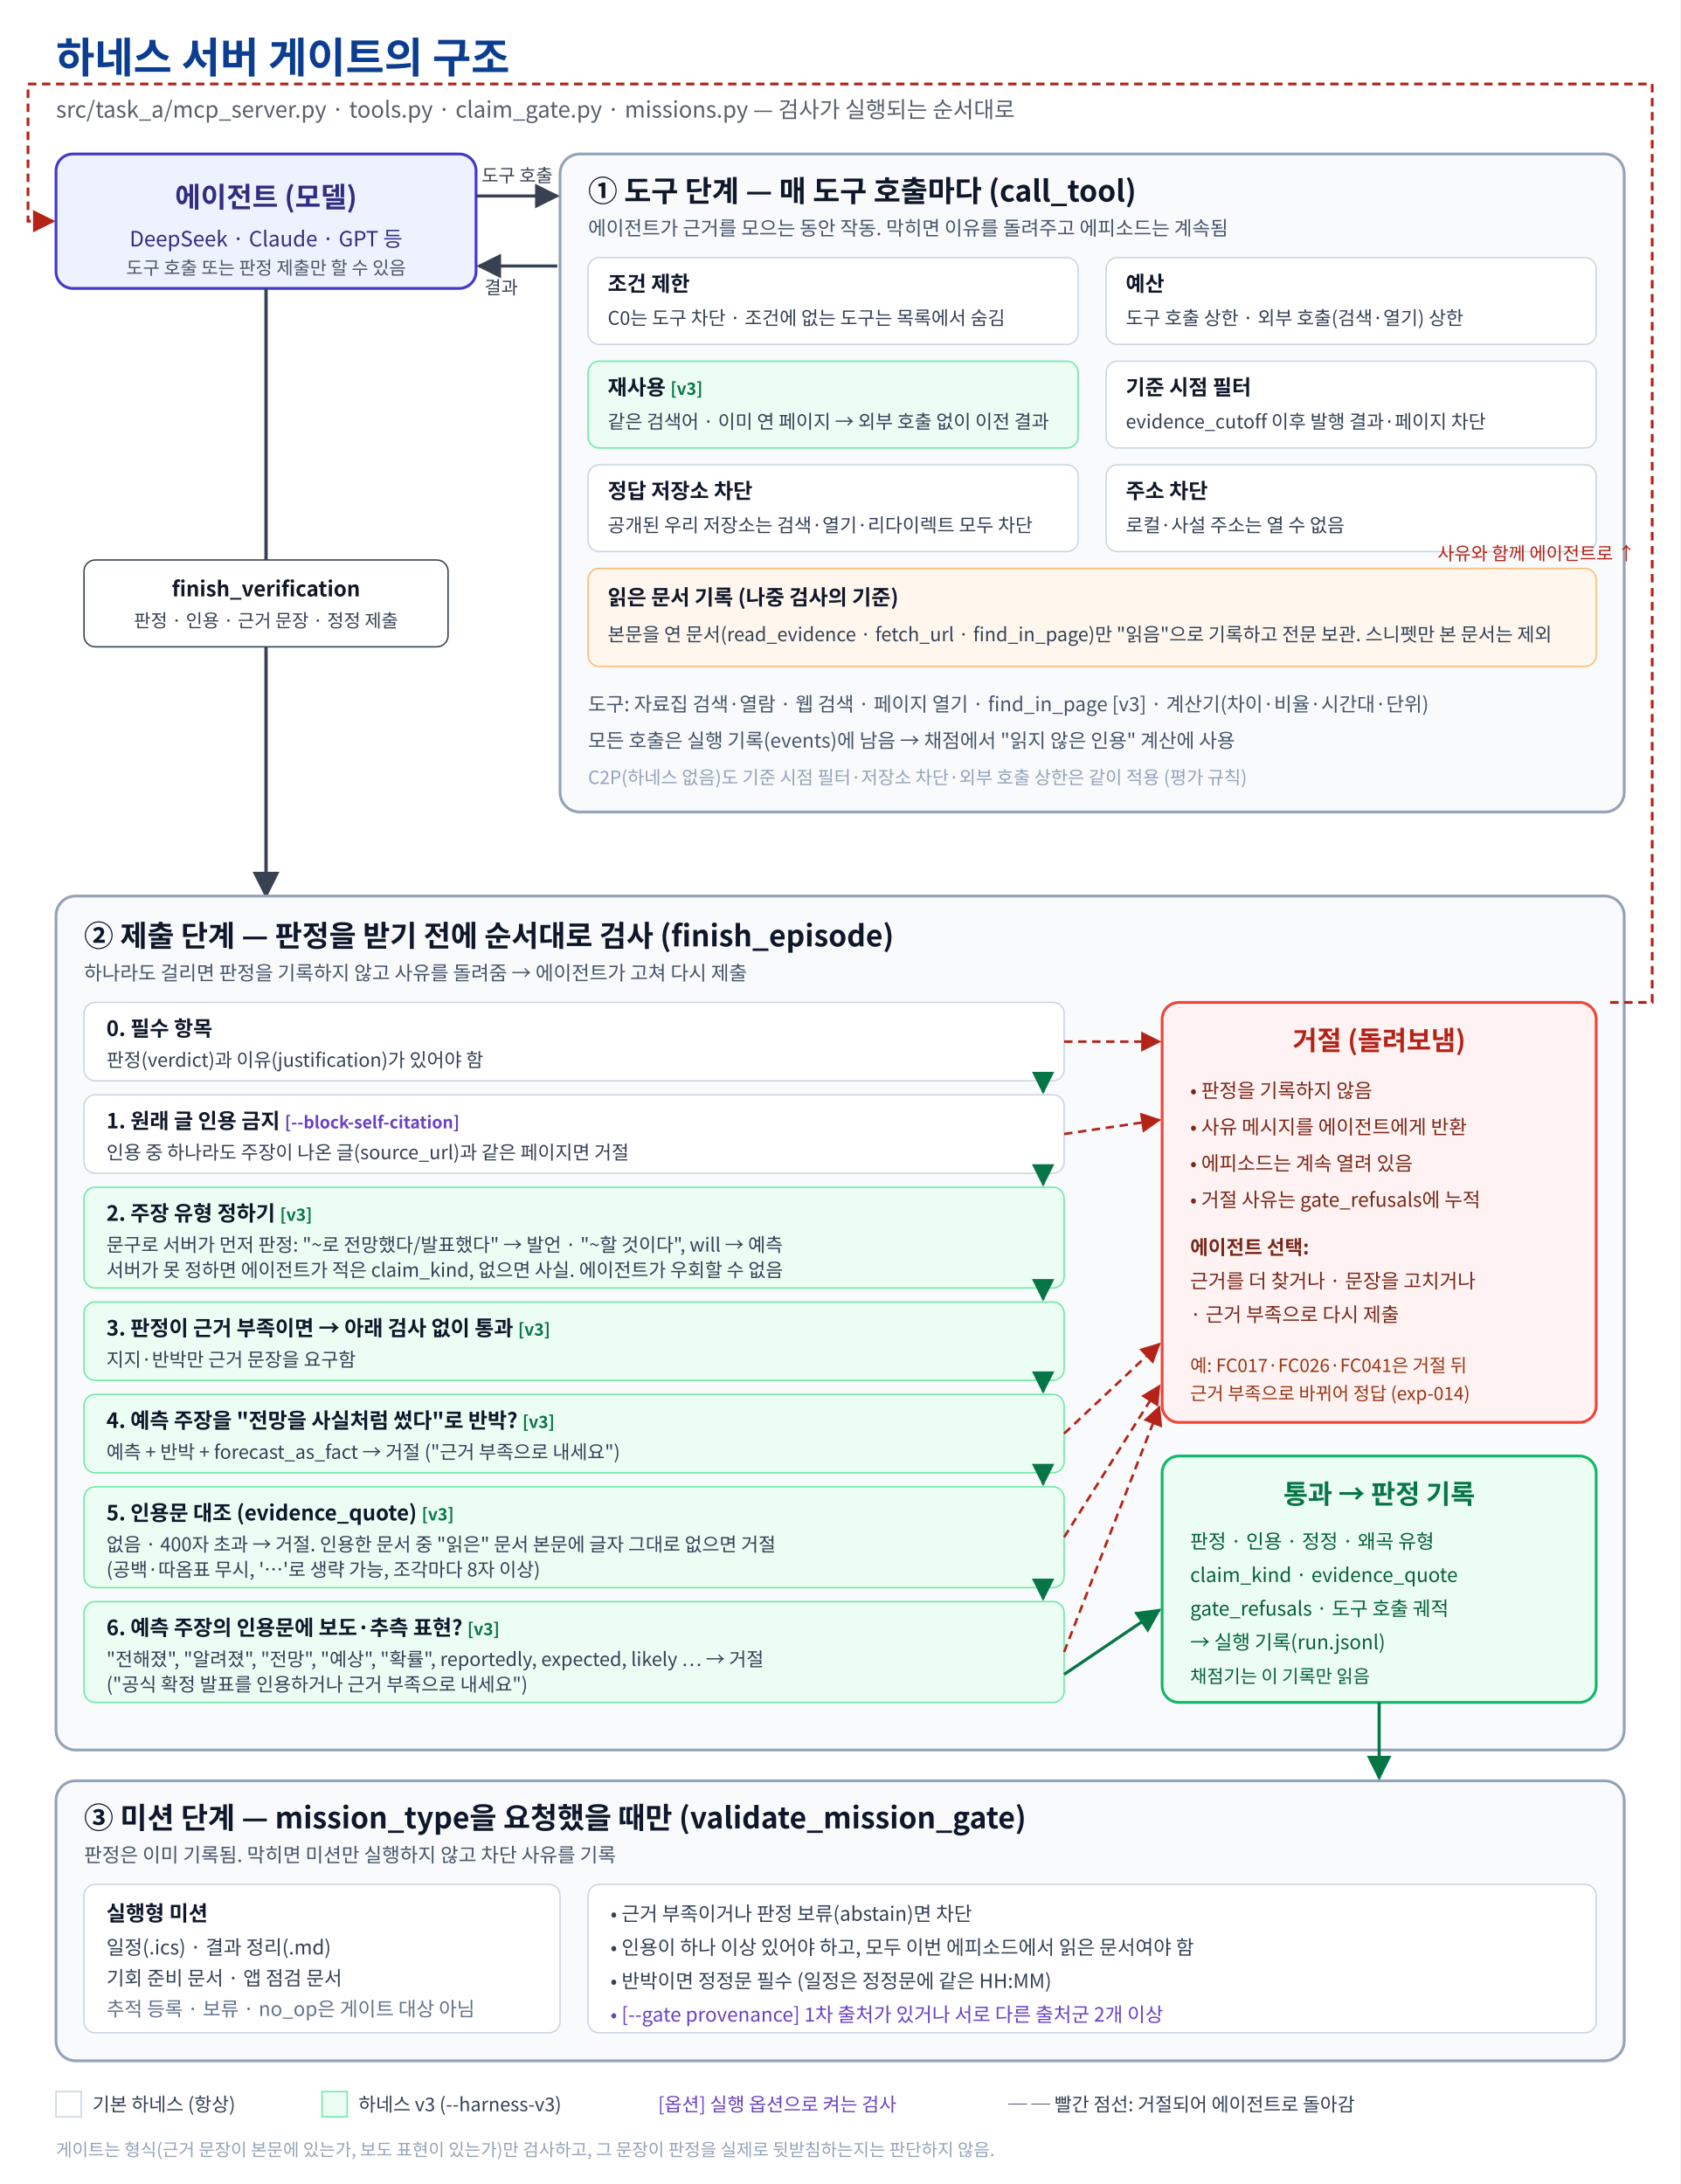
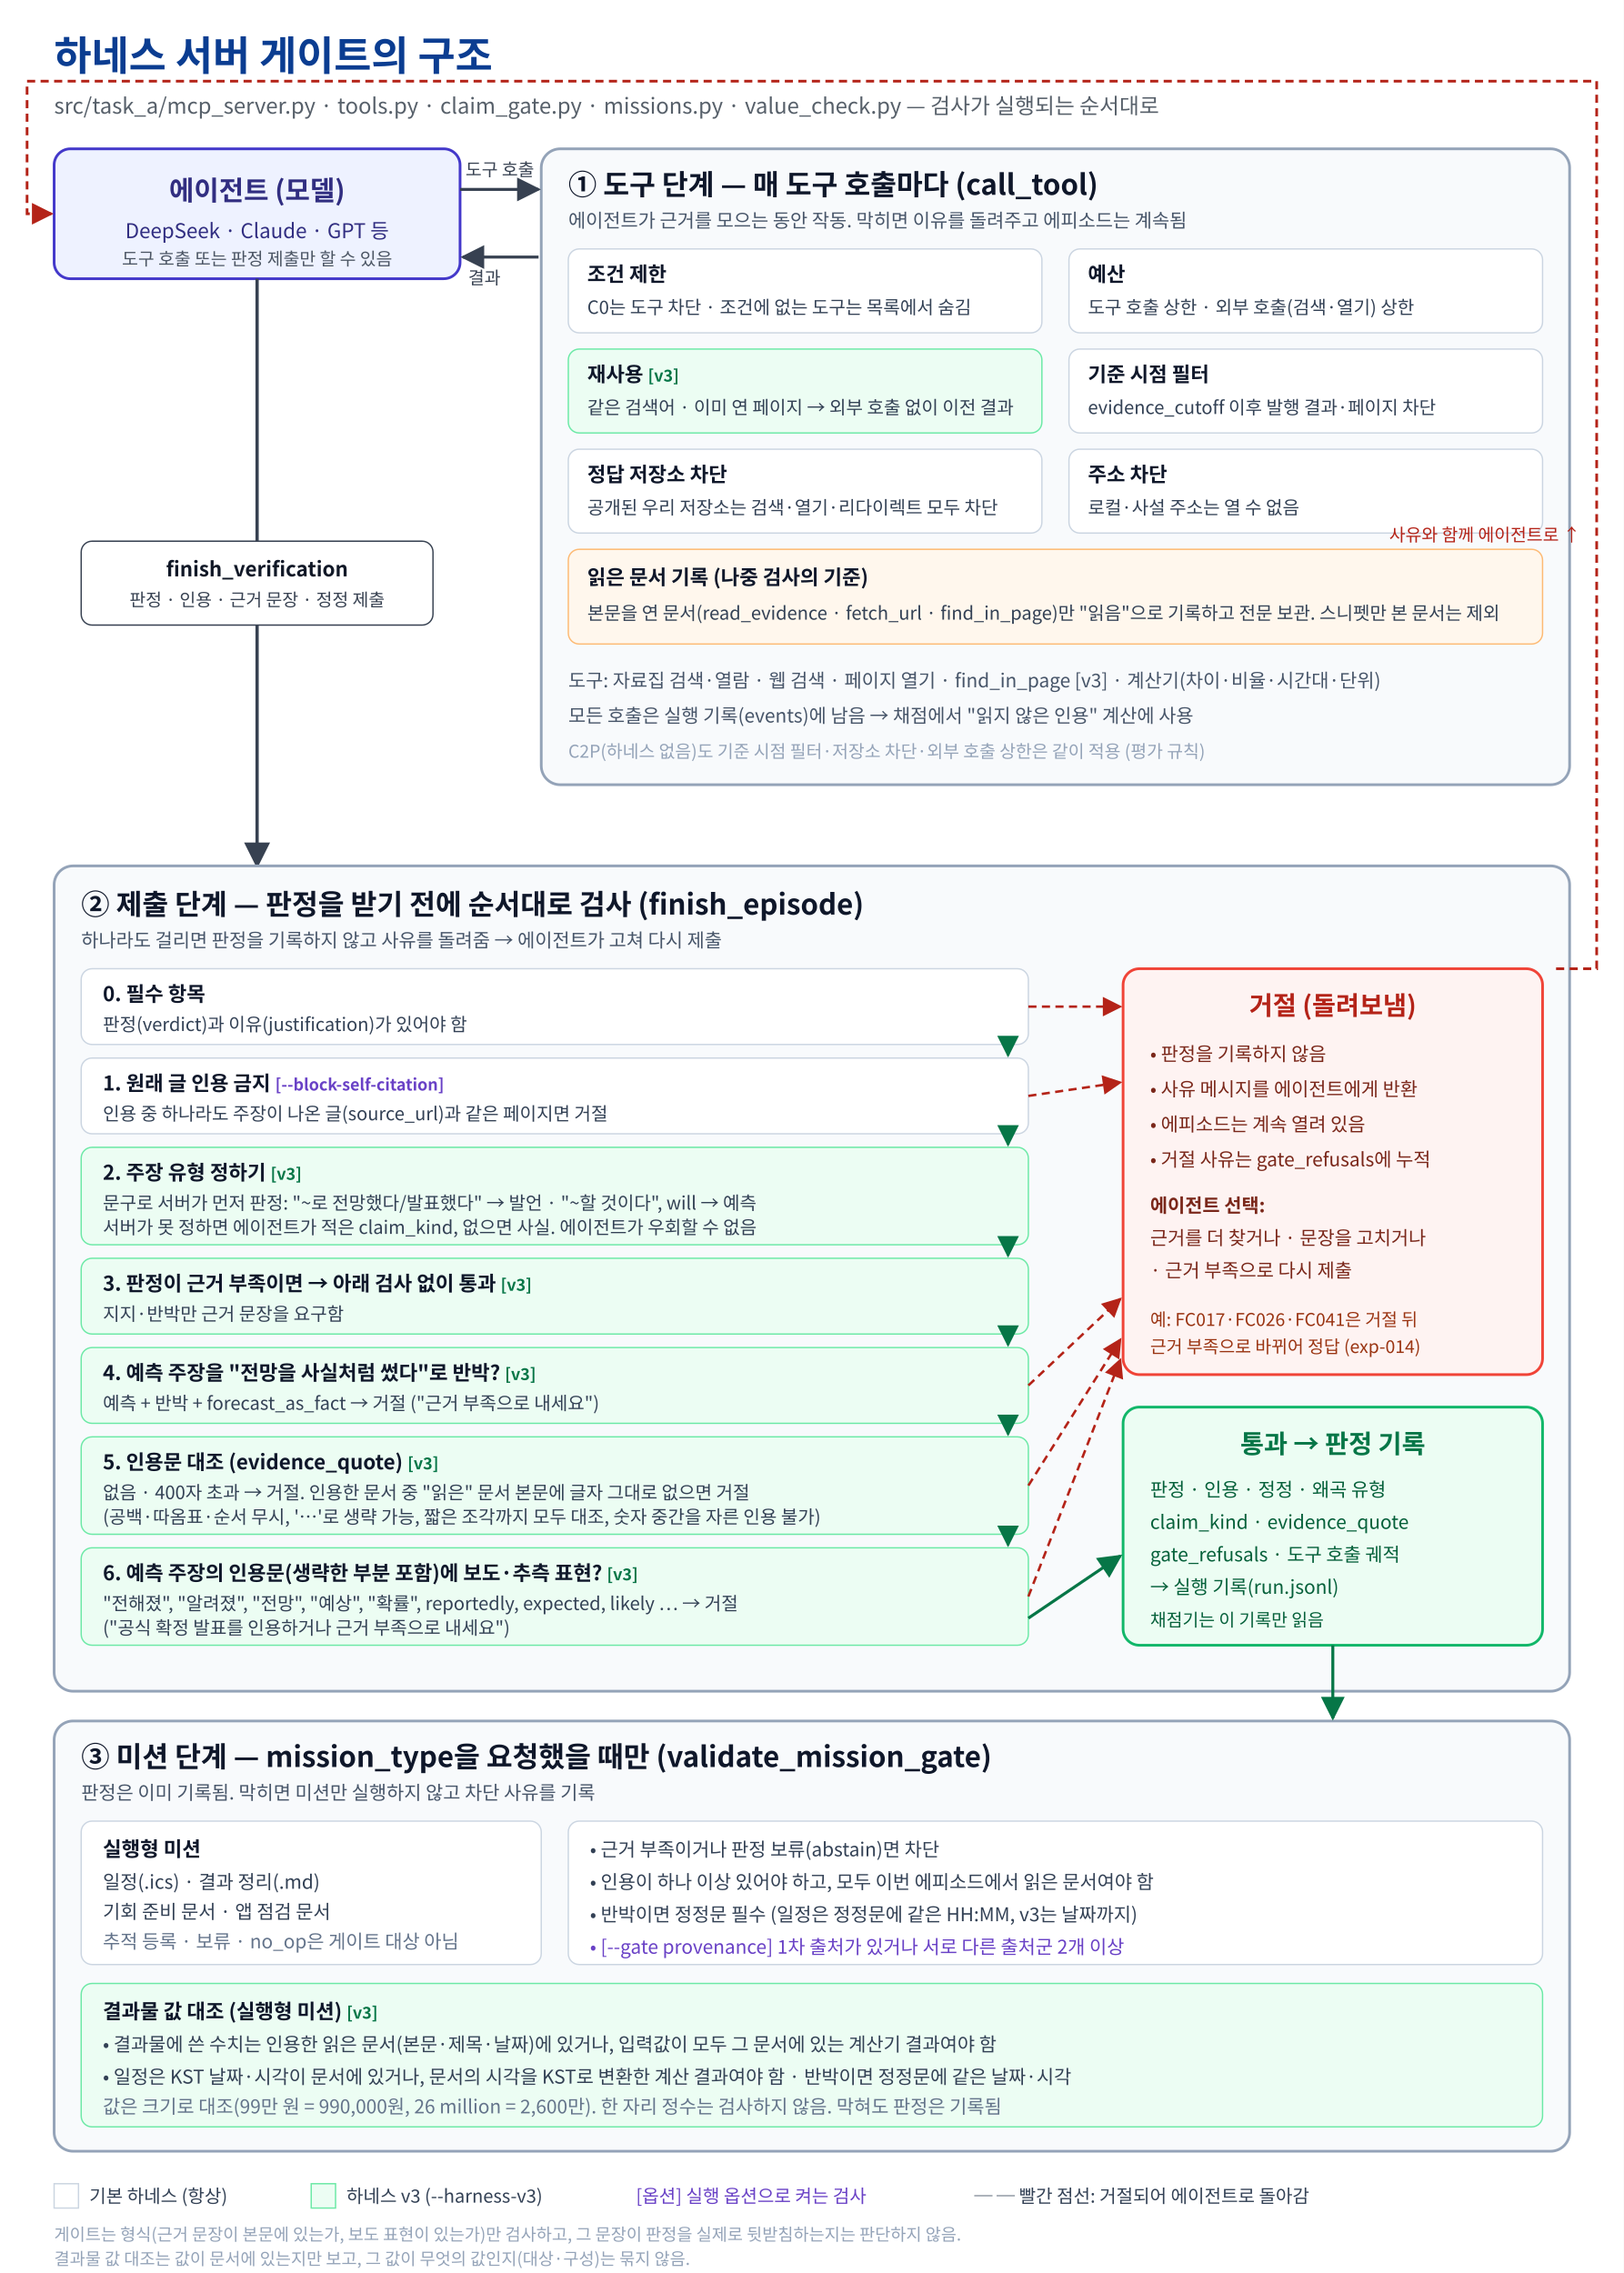
- <svg xmlns="http://www.w3.org/2000/svg" width="1200" height="1560" viewBox="0 0 1200 1560" font-family="Noto Sans CJK KR, Noto Sans KR, sans-serif">
+ <svg xmlns="http://www.w3.org/2000/svg" width="1200" height="1680" viewBox="0 0 1200 1680" font-family="Noto Sans CJK KR, Noto Sans KR, sans-serif">
  <defs>
    <marker id="a" viewBox="0 0 10 10" refX="9" refY="5" markerWidth="8" markerHeight="8" orient="auto-start-reverse">
      <path d="M0,0 L10,5 L0,10 z" fill="#374151" />
    </marker>
    <marker id="r" viewBox="0 0 10 10" refX="9" refY="5" markerWidth="8" markerHeight="8" orient="auto-start-reverse">
      <path d="M0,0 L10,5 L0,10 z" fill="#b42318" />
    </marker>
    <marker id="g" viewBox="0 0 10 10" refX="9" refY="5" markerWidth="8" markerHeight="8" orient="auto-start-reverse">
      <path d="M0,0 L10,5 L0,10 z" fill="#067647" />
    </marker>
  </defs>
-   <rect width="1200" height="1560" fill="#ffffff" />
+   <rect width="1200" height="1680" fill="#ffffff" />
  <text x="40" y="52" font-size="30" font-weight="700" fill="#0b3d91">하네스 서버 게이트의 구조</text>
-   <text x="40" y="84" font-size="16" fill="#57606a">src/task_a/mcp_server.py · tools.py · claim_gate.py · missions.py — 검사가 실행되는 순서대로</text>
+   <text x="40" y="84" font-size="16" fill="#57606a">src/task_a/mcp_server.py · tools.py · claim_gate.py · missions.py · value_check.py — 검사가 실행되는 순서대로</text>
  <rect x="40" y="110" width="300" height="96" rx="12" fill="#eef2ff" stroke="#4338ca" stroke-width="2" />
  <text x="190" y="148" font-size="20" font-weight="700" text-anchor="middle" fill="#312e81">에이전트 (모델)</text>
  <text x="190" y="176" font-size="15" text-anchor="middle" fill="#312e81">DeepSeek · Claude · GPT 등</text>
  <text x="190" y="196" font-size="13" text-anchor="middle" fill="#4b5563">도구 호출 또는 판정 제출만 할 수 있음</text>
  <rect x="400" y="110" width="760" height="470" rx="14" fill="#f8fafc" stroke="#94a3b8" stroke-width="2" />
  <text x="420" y="144" font-size="21" font-weight="700" fill="#0f172a">① 도구 단계 — 매 도구 호출마다 (call_tool)</text>
  <text x="420" y="168" font-size="14" fill="#475569">에이전트가 근거를 모으는 동안 작동. 막히면 이유를 돌려주고 에피소드는 계속됨</text>
  <g font-size="15" fill="#0f172a">
    <rect x="420" y="184" width="350" height="62" rx="8" fill="#ffffff" stroke="#cbd5e1" />
    <text x="434" y="208" font-weight="700">조건 제한</text>
    <text x="434" y="232" font-size="13.5" fill="#334155">C0는 도구 차단 · 조건에 없는 도구는 목록에서 숨김</text>
    <rect x="790" y="184" width="350" height="62" rx="8" fill="#ffffff" stroke="#cbd5e1" />
    <text x="804" y="208" font-weight="700">예산</text>
    <text x="804" y="232" font-size="13.5" fill="#334155">도구 호출 상한 · 외부 호출(검색·열기) 상한</text>
    <rect x="420" y="258" width="350" height="62" rx="8" fill="#ecfdf3" stroke="#6ce9a6" />
    <text x="434" y="282" font-weight="700">재사용 <tspan font-size="12" fill="#067647">[v3]</tspan>
    </text>
    <text x="434" y="306" font-size="13.5" fill="#334155">같은 검색어 · 이미 연 페이지 → 외부 호출 없이 이전 결과</text>
    <rect x="790" y="258" width="350" height="62" rx="8" fill="#ffffff" stroke="#cbd5e1" />
    <text x="804" y="282" font-weight="700">기준 시점 필터</text>
    <text x="804" y="306" font-size="13.5" fill="#334155">evidence_cutoff 이후 발행 결과·페이지 차단</text>
    <rect x="420" y="332" width="350" height="62" rx="8" fill="#ffffff" stroke="#cbd5e1" />
    <text x="434" y="356" font-weight="700">정답 저장소 차단</text>
    <text x="434" y="380" font-size="13.5" fill="#334155">공개된 우리 저장소는 검색·열기·리다이렉트 모두 차단</text>
    <rect x="790" y="332" width="350" height="62" rx="8" fill="#ffffff" stroke="#cbd5e1" />
    <text x="804" y="356" font-weight="700">주소 차단</text>
    <text x="804" y="380" font-size="13.5" fill="#334155">로컬·사설 주소는 열 수 없음</text>
    <rect x="420" y="406" width="720" height="70" rx="8" fill="#fff7ed" stroke="#fdba74" />
    <text x="434" y="432" font-weight="700">읽은 문서 기록 (나중 검사의 기준)</text>
    <text x="434" y="458" font-size="13.5" fill="#334155">본문을 연 문서(read_evidence · fetch_url · find_in_page)만 "읽음"으로 기록하고 전문 보관. 스니펫만 본 문서는 제외</text>
  </g>
  <text x="420" y="508" font-size="14" fill="#475569">도구: 자료집 검색·열람 · 웹 검색 · 페이지 열기 · find_in_page [v3] · 계산기(차이·비율·시간대·단위)</text>
  <text x="420" y="534" font-size="14" fill="#475569">모든 호출은 실행 기록(events)에 남음 → 채점에서 "읽지 않은 인용" 계산에 사용</text>
  <text x="420" y="560" font-size="13" fill="#94a3b8">C2P(하네스 없음)도 기준 시점 필터·저장소 차단·외부 호출 상한은 같이 적용 (평가 규칙)</text>
  <path d="M340 140 L398 140" stroke="#374151" stroke-width="2.2" fill="none" marker-end="url(#a)" />
  <text x="344" y="130" font-size="13" fill="#374151">도구 호출</text>
  <path d="M398 190 L342 190" stroke="#374151" stroke-width="2.2" fill="none" marker-end="url(#a)" />
  <text x="346" y="210" font-size="13" fill="#374151">결과</text>
  <path d="M190 206 L190 640" stroke="#374151" stroke-width="2.4" fill="none" marker-end="url(#a)" />
  <rect x="60" y="400" width="260" height="62" rx="8" fill="#ffffff" stroke="#374151" />
  <text x="190" y="426" font-size="15" font-weight="700" text-anchor="middle" fill="#111827">finish_verification</text>
  <text x="190" y="448" font-size="13" text-anchor="middle" fill="#374151">판정 · 인용 · 근거 문장 · 정정 제출</text>
  <rect x="40" y="640" width="1120" height="610" rx="14" fill="#f8fafc" stroke="#94a3b8" stroke-width="2" />
  <text x="60" y="676" font-size="21" font-weight="700" fill="#0f172a">② 제출 단계 — 판정을 받기 전에 순서대로 검사 (finish_episode)</text>
  <text x="60" y="700" font-size="14" fill="#475569">하나라도 걸리면 판정을 기록하지 않고 사유를 돌려줌 → 에이전트가 고쳐 다시 제출</text>
  <g font-size="15">
    <rect x="60" y="716" width="700" height="56" rx="8" fill="#ffffff" stroke="#cbd5e1" />
    <text x="76" y="740" font-weight="700" fill="#0f172a">0. 필수 항목</text>
    <text x="76" y="762" font-size="13.5" fill="#334155">판정(verdict)과 이유(justification)가 있어야 함</text>
    <rect x="60" y="782" width="700" height="56" rx="8" fill="#ffffff" stroke="#cbd5e1" />
    <text x="76" y="806" font-weight="700" fill="#0f172a">1. 원래 글 인용 금지 <tspan font-size="12" fill="#6941c6">[--block-self-citation]</tspan>
    </text>
    <text x="76" y="828" font-size="13.5" fill="#334155">인용 중 하나라도 주장이 나온 글(source_url)과 같은 페이지면 거절</text>
    <rect x="60" y="848" width="700" height="72" rx="8" fill="#ecfdf3" stroke="#6ce9a6" />
    <text x="76" y="872" font-weight="700" fill="#0f172a">2. 주장 유형 정하기 <tspan font-size="12" fill="#067647">[v3]</tspan>
    </text>
    <text x="76" y="894" font-size="13.5" fill="#334155">문구로 서버가 먼저 판정: "~로 전망했다/발표했다" → 발언 · "~할 것이다", will → 예측</text>
    <text x="76" y="912" font-size="13.5" fill="#334155">서버가 못 정하면 에이전트가 적은 claim_kind, 없으면 사실. 에이전트가 우회할 수 없음</text>
    <rect x="60" y="930" width="700" height="56" rx="8" fill="#ecfdf3" stroke="#6ce9a6" />
    <text x="76" y="954" font-weight="700" fill="#0f172a">3. 판정이 근거 부족이면 → 아래 검사 없이 통과 <tspan font-size="12" fill="#067647">[v3]</tspan>
    </text>
    <text x="76" y="976" font-size="13.5" fill="#334155">지지·반박만 근거 문장을 요구함</text>
    <rect x="60" y="996" width="700" height="56" rx="8" fill="#ecfdf3" stroke="#6ce9a6" />
    <text x="76" y="1020" font-weight="700" fill="#0f172a">4. 예측 주장을 "전망을 사실처럼 썼다"로 반박? <tspan font-size="12" fill="#067647">[v3]</tspan>
    </text>
    <text x="76" y="1042" font-size="13.5" fill="#334155">예측 + 반박 + forecast_as_fact → 거절 ("근거 부족으로 내세요")</text>
    <rect x="60" y="1062" width="700" height="72" rx="8" fill="#ecfdf3" stroke="#6ce9a6" />
    <text x="76" y="1086" font-weight="700" fill="#0f172a">5. 인용문 대조 (evidence_quote) <tspan font-size="12" fill="#067647">[v3]</tspan>
    </text>
    <text x="76" y="1108" font-size="13.5" fill="#334155">없음 · 400자 초과 → 거절. 인용한 문서 중 "읽은" 문서 본문에 글자 그대로 없으면 거절</text>
-     <text x="76" y="1126" font-size="13.5" fill="#334155">(공백·따옴표 무시, '…'로 생략 가능, 조각마다 8자 이상)</text>
+     <text x="76" y="1126" font-size="13.5" fill="#334155">(공백·따옴표·순서 무시, '…'로 생략 가능, 짧은 조각까지 모두 대조, 숫자 중간을 자른 인용 불가)</text>
    <rect x="60" y="1144" width="700" height="72" rx="8" fill="#ecfdf3" stroke="#6ce9a6" />
-     <text x="76" y="1168" font-weight="700" fill="#0f172a">6. 예측 주장의 인용문에 보도·추측 표현? <tspan font-size="12" fill="#067647">[v3]</tspan>
+     <text x="76" y="1168" font-weight="700" fill="#0f172a">6. 예측 주장의 인용문(생략한 부분 포함)에 보도·추측 표현? <tspan font-size="12" fill="#067647">[v3]</tspan>
    </text>
    <text x="76" y="1190" font-size="13.5" fill="#334155">"전해졌", "알려졌", "전망", "예상", "확률", reportedly, expected, likely … → 거절</text>
    <text x="76" y="1208" font-size="13.5" fill="#334155">("공식 확정 발표를 인용하거나 근거 부족으로 내세요")</text>
  </g>
  <g stroke="#067647" stroke-width="2" fill="none">
    <path d="M745 772 L745 780" marker-end="url(#g)" />
    <path d="M745 838 L745 846" marker-end="url(#g)" />
    <path d="M745 920 L745 928" marker-end="url(#g)" />
    <path d="M745 986 L745 994" marker-end="url(#g)" />
    <path d="M745 1052 L745 1060" marker-end="url(#g)" />
    <path d="M745 1134 L745 1142" marker-end="url(#g)" />
  </g>
  <rect x="830" y="716" width="310" height="300" rx="12" fill="#fef3f2" stroke="#f04438" stroke-width="2" />
  <text x="985" y="750" font-size="19" font-weight="700" text-anchor="middle" fill="#b42318">거절 (돌려보냄)</text>
  <text x="850" y="784" font-size="14" fill="#7a271a">• 판정을 기록하지 않음</text>
  <text x="850" y="810" font-size="14" fill="#7a271a">• 사유 메시지를 에이전트에게 반환</text>
  <text x="850" y="836" font-size="14" fill="#7a271a">• 에피소드는 계속 열려 있음</text>
  <text x="850" y="862" font-size="14" fill="#7a271a">• 거절 사유는 gate_refusals에 누적</text>
  <text x="850" y="896" font-size="14" font-weight="700" fill="#7a271a">에이전트 선택:</text>
  <text x="850" y="920" font-size="14" fill="#7a271a">근거를 더 찾거나 · 문장을 고치거나</text>
  <text x="850" y="944" font-size="14" fill="#7a271a">· 근거 부족으로 다시 제출</text>
  <text x="850" y="980" font-size="13" fill="#9a3412">예: FC017·FC026·FC041은 거절 뒤</text>
  <text x="850" y="1000" font-size="13" fill="#9a3412">근거 부족으로 바뀌어 정답 (exp-014)</text>
  <g stroke="#b42318" stroke-width="1.8" fill="none" stroke-dasharray="6 4">
    <path d="M760 744 L828 744" marker-end="url(#r)" />
    <path d="M760 810 L828 800" marker-end="url(#r)" />
    <path d="M760 1024 L828 960" marker-end="url(#r)" />
    <path d="M760 1098 L828 990" marker-end="url(#r)" />
    <path d="M760 1180 L828 1005" marker-end="url(#r)" />
  </g>
  <path d="M1150 716 L1180 716 L1180 600 L1180 60 L20 60 L20 158 L38 158" stroke="#b42318" stroke-width="2" fill="none" stroke-dasharray="6 4" marker-end="url(#r)" />
  <text x="1168" y="400" font-size="13" fill="#b42318" text-anchor="end">사유와 함께 에이전트로 ↑</text>
  <rect x="830" y="1040" width="310" height="176" rx="12" fill="#ecfdf3" stroke="#12b76a" stroke-width="2" />
  <text x="985" y="1074" font-size="19" font-weight="700" text-anchor="middle" fill="#067647">통과 → 판정 기록</text>
  <text x="850" y="1106" font-size="14" fill="#05603a">판정 · 인용 · 정정 · 왜곡 유형</text>
  <text x="850" y="1130" font-size="14" fill="#05603a">claim_kind · evidence_quote</text>
  <text x="850" y="1154" font-size="14" fill="#05603a">gate_refusals · 도구 호출 궤적</text>
  <text x="850" y="1178" font-size="14" fill="#05603a">→ 실행 기록(run.jsonl)</text>
  <text x="850" y="1202" font-size="13" fill="#05603a">채점기는 이 기록만 읽음</text>
  <path d="M760 1196 L828 1150" stroke="#067647" stroke-width="2.2" fill="none" marker-end="url(#g)" />
-   <rect x="40" y="1272" width="1120" height="200" rx="14" fill="#f8fafc" stroke="#94a3b8" stroke-width="2" />
+   <rect x="40" y="1272" width="1120" height="318" rx="14" fill="#f8fafc" stroke="#94a3b8" stroke-width="2" />
  <text x="60" y="1306" font-size="21" font-weight="700" fill="#0f172a">③ 미션 단계 — mission_type을 요청했을 때만 (validate_mission_gate)</text>
  <text x="60" y="1330" font-size="14" fill="#475569">판정은 이미 기록됨. 막히면 미션만 실행하지 않고 차단 사유를 기록</text>
  <g font-size="14" fill="#334155">
    <rect x="60" y="1346" width="340" height="106" rx="8" fill="#ffffff" stroke="#cbd5e1" />
    <text x="76" y="1372" font-weight="700" fill="#0f172a" font-size="15">실행형 미션</text>
    <text x="76" y="1396">일정(.ics) · 결과 정리(.md)</text>
    <text x="76" y="1418">기회 준비 문서 · 앱 점검 문서</text>
    <text x="76" y="1440" fill="#64748b">추적 등록 · 보류 · no_op은 게이트 대상 아님</text>
    <rect x="420" y="1346" width="720" height="106" rx="8" fill="#ffffff" stroke="#cbd5e1" />
    <text x="436" y="1372">• 근거 부족이거나 판정 보류(abstain)면 차단</text>
    <text x="436" y="1396">• 인용이 하나 이상 있어야 하고, 모두 이번 에피소드에서 읽은 문서여야 함</text>
-     <text x="436" y="1420">• 반박이면 정정문 필수 (일정은 정정문에 같은 HH:MM)</text>
+     <text x="436" y="1420">• 반박이면 정정문 필수 (일정은 정정문에 같은 HH:MM, v3는 날짜까지)</text>
    <text x="436" y="1444" fill="#6941c6">• [--gate provenance] 1차 출처가 있거나 서로 다른 출처군 2개 이상</text>
+     <rect x="60" y="1466" width="1080" height="106" rx="8" fill="#ecfdf3" stroke="#6ce9a6" />
+     <text x="76" y="1492" font-weight="700" fill="#0f172a" font-size="15">결과물 값 대조 (실행형 미션) <tspan font-size="12" fill="#067647">[v3]</tspan>
+     </text>
+     <text x="76" y="1516">• 결과물에 쓴 수치는 인용한 읽은 문서(본문·제목·날짜)에 있거나, 입력값이 모두 그 문서에 있는 계산기 결과여야 함</text>
+     <text x="76" y="1540">• 일정은 KST 날짜·시각이 문서에 있거나, 문서의 시각을 KST로 변환한 계산 결과여야 함 · 반박이면 정정문에 같은 날짜·시각</text>
+     <text x="76" y="1562" fill="#64748b">값은 크기로 대조(99만 원 = 990,000원, 26 million = 2,600만). 한 자리 정수는 검사하지 않음. 막혀도 판정은 기록됨</text>
  </g>
  <path d="M985 1216 L985 1270" stroke="#067647" stroke-width="2.2" fill="none" marker-end="url(#g)" />
  <g font-size="13.5">
-     <rect x="40" y="1494" width="18" height="18" fill="#ffffff" stroke="#cbd5e1" />
-     <text x="66" y="1508" fill="#334155">기본 하네스 (항상)</text>
-     <rect x="230" y="1494" width="18" height="18" fill="#ecfdf3" stroke="#6ce9a6" />
-     <text x="256" y="1508" fill="#334155">하네스 v3 (--harness-v3)</text>
-     <text x="470" y="1508" fill="#6941c6">[옵션] 실행 옵션으로 켜는 검사</text>
-     <text x="720" y="1508" fill="#334155">─ ─ 빨간 점선: 거절되어 에이전트로 돌아감</text>
+     <rect x="40" y="1614" width="18" height="18" fill="#ffffff" stroke="#cbd5e1" />
+     <text x="66" y="1628" fill="#334155">기본 하네스 (항상)</text>
+     <rect x="230" y="1614" width="18" height="18" fill="#ecfdf3" stroke="#6ce9a6" />
+     <text x="256" y="1628" fill="#334155">하네스 v3 (--harness-v3)</text>
+     <text x="470" y="1628" fill="#6941c6">[옵션] 실행 옵션으로 켜는 검사</text>
+     <text x="720" y="1628" fill="#334155">─ ─ 빨간 점선: 거절되어 에이전트로 돌아감</text>
  </g>
-   <text x="40" y="1540" font-size="12.5" fill="#94a3b8">게이트는 형식(근거 문장이 본문에 있는가, 보도 표현이 있는가)만 검사하고, 그 문장이 판정을 실제로 뒷받침하는지는 판단하지 않음.</text>
+   <text x="40" y="1656" font-size="12.5" fill="#94a3b8">게이트는 형식(근거 문장이 본문에 있는가, 보도 표현이 있는가)만 검사하고, 그 문장이 판정을 실제로 뒷받침하는지는 판단하지 않음.</text>
+   <text x="40" y="1674" font-size="12.5" fill="#94a3b8">결과물 값 대조는 값이 문서에 있는지만 보고, 그 값이 무엇의 값인지(대상·구성)는 묶지 않음.</text>
</svg>
